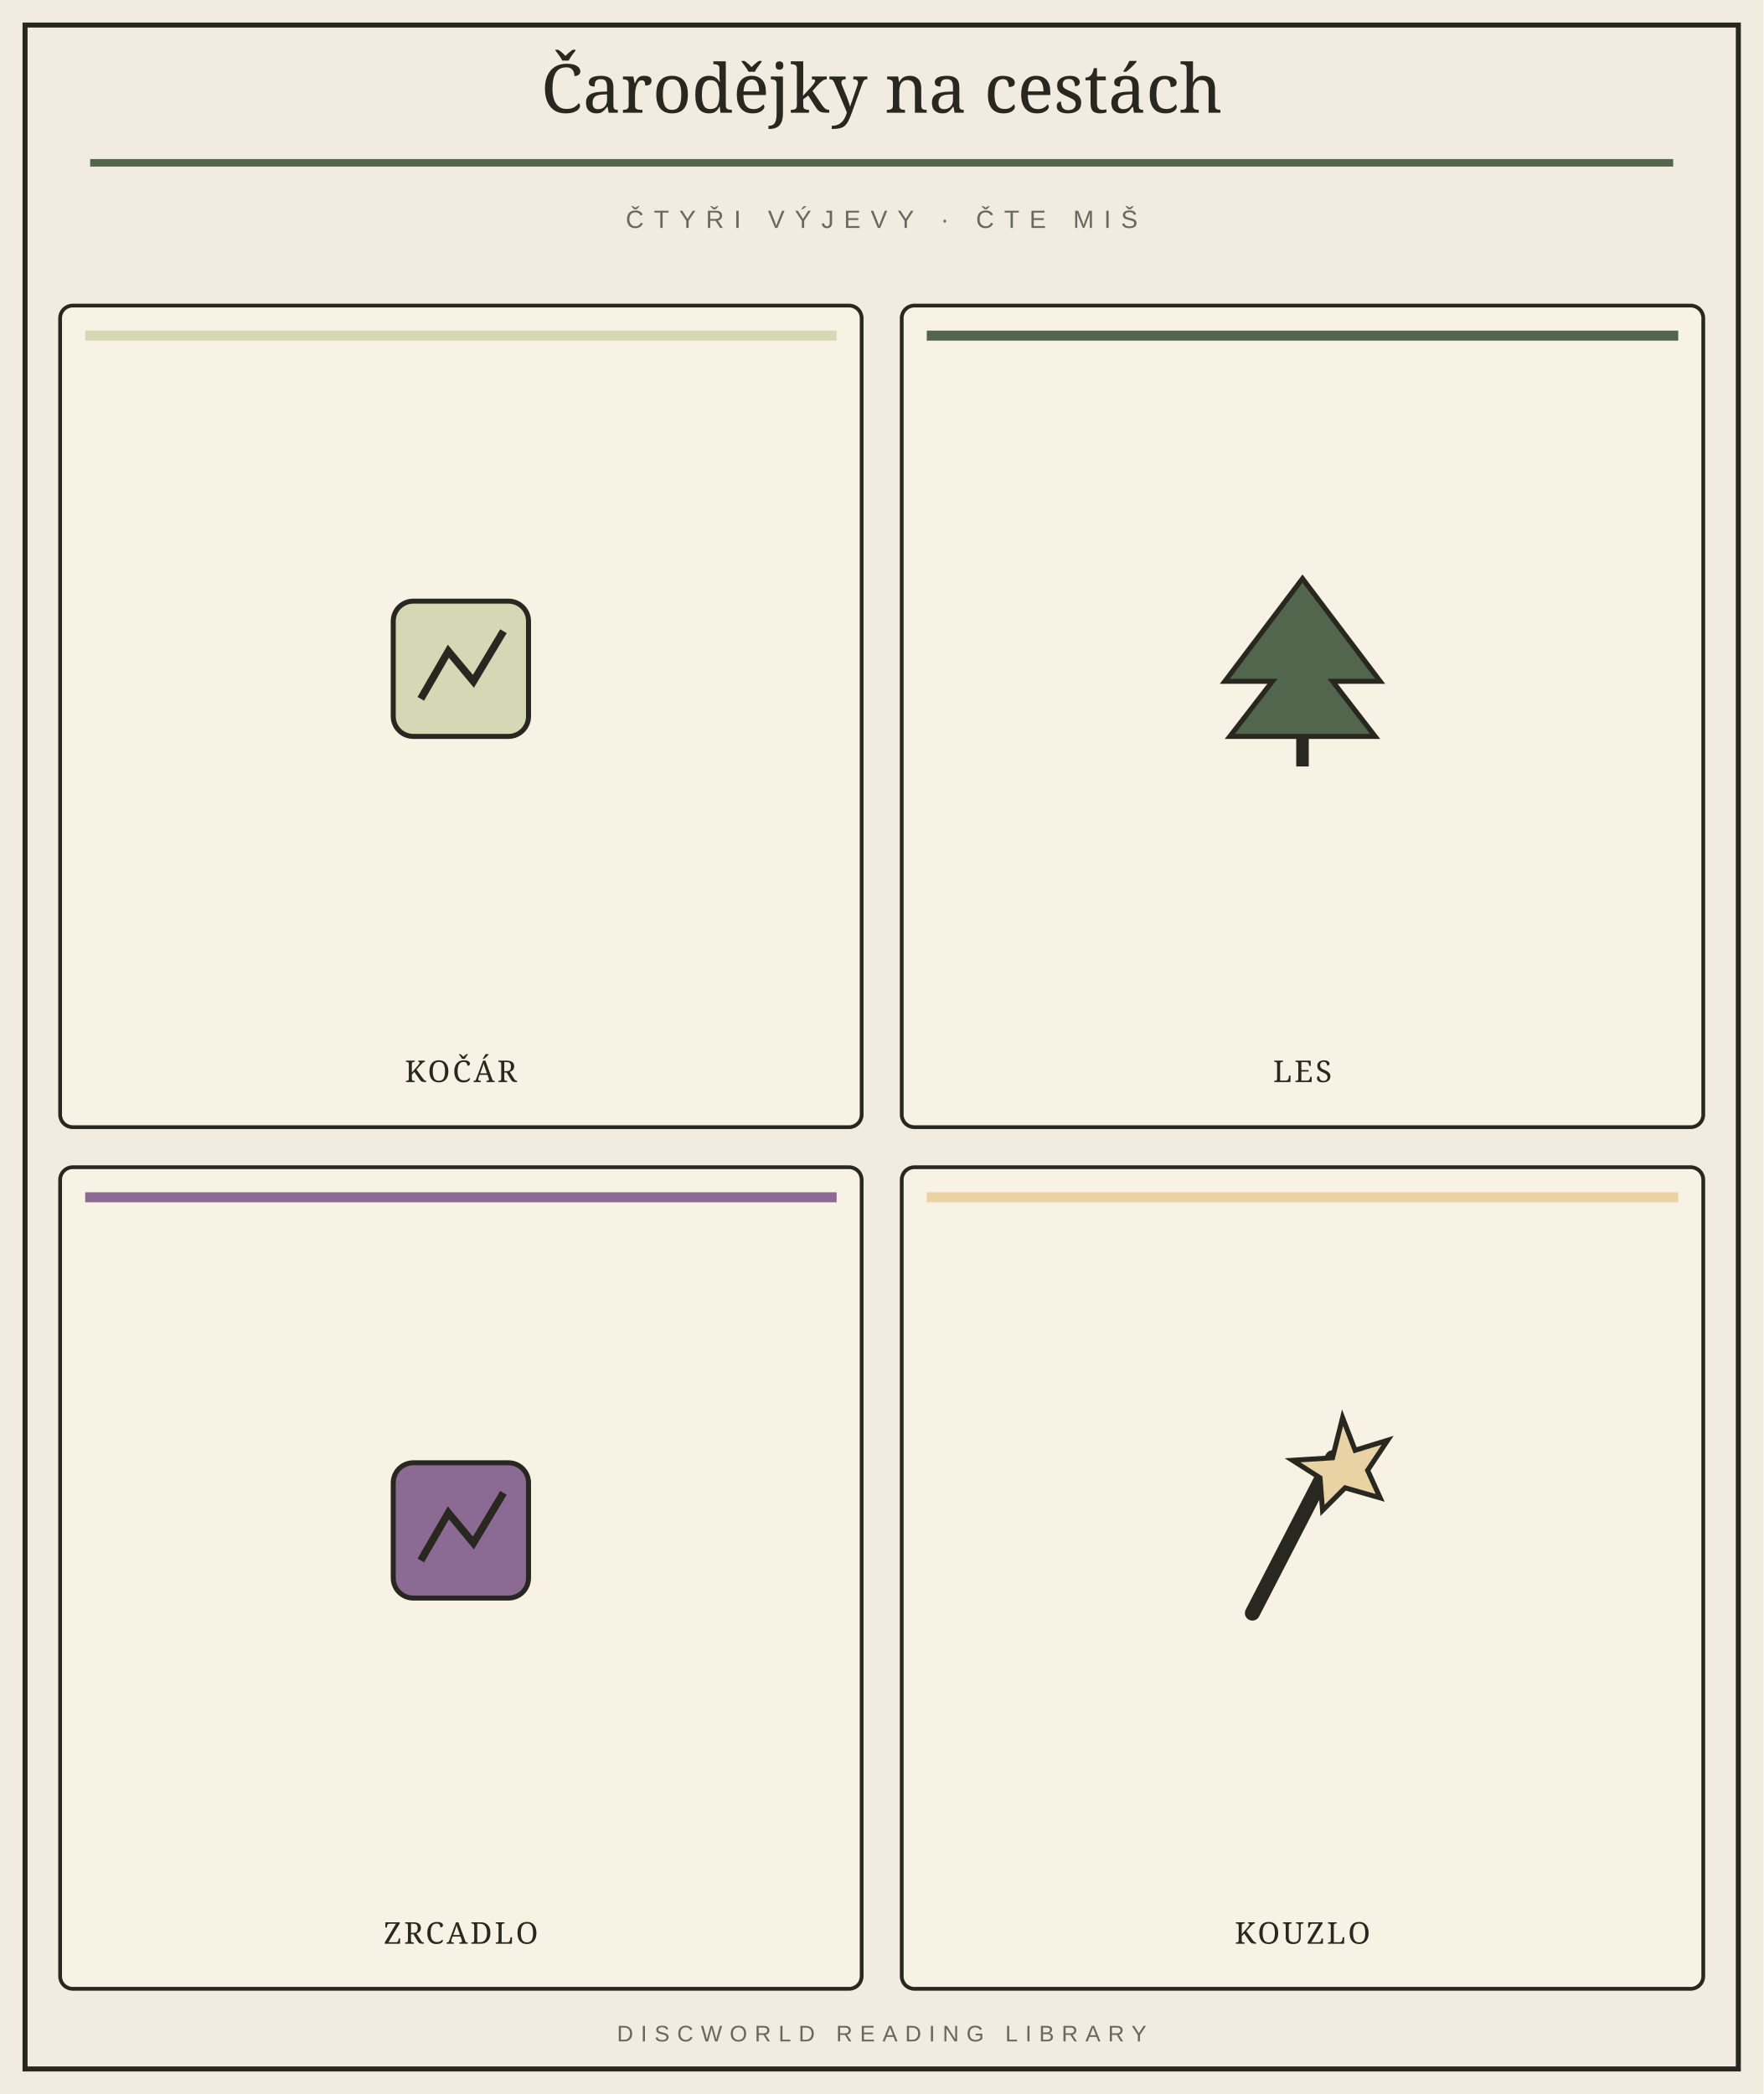
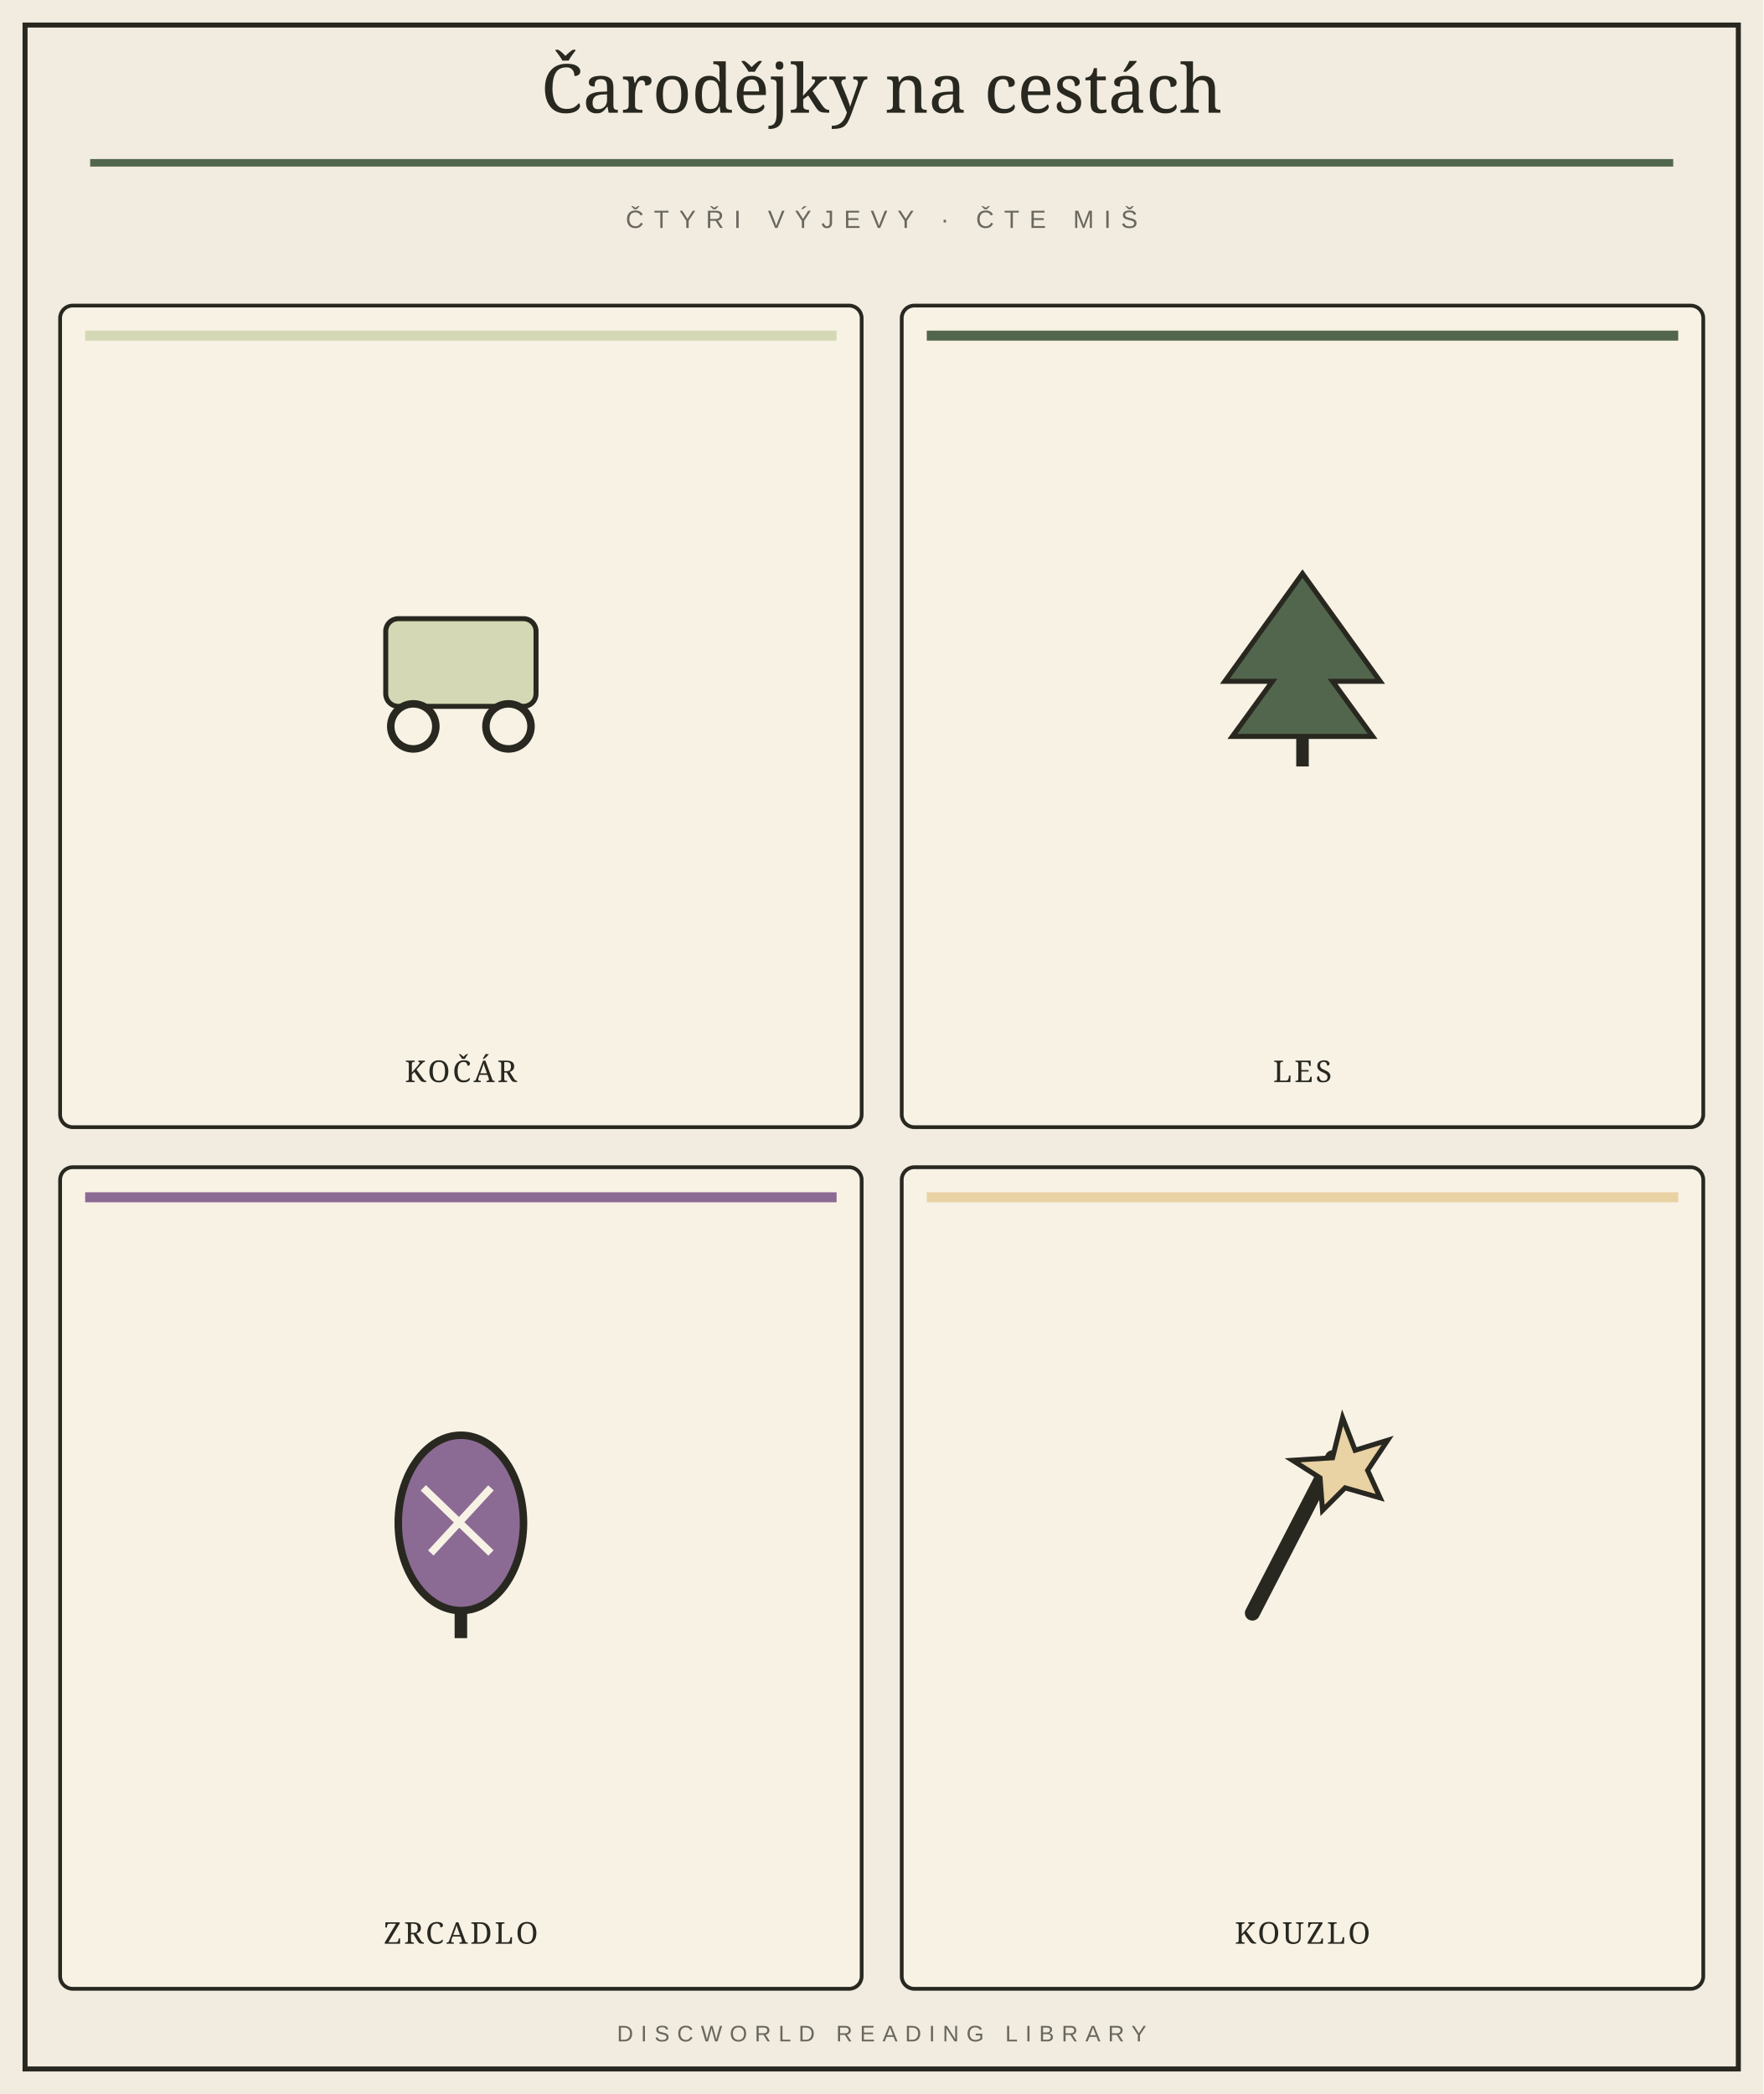
<svg xmlns="http://www.w3.org/2000/svg" viewBox="0 0 704 836" role="img" aria-labelledby="t d">
  <rect width="704" height="836" fill="#f1ecdf" />
  <rect x="10" y="10" width="684" height="816" fill="none" stroke="#282820" stroke-width="2" />
  <text x="352" y="45" text-anchor="middle" font-family="Georgia,serif" font-size="27" fill="#282820">Čarodějky na cestách</text>
  <path d="M36 65H668" stroke="#52664d" stroke-width="3" />
  <text x="352" y="91" text-anchor="middle" font-family="Arial,sans-serif" font-size="10" letter-spacing="4" fill="#69675f">ČTYŘI VÝJEVY · ČTE MIŠ</text>
  <g>
    <rect x="24" y="122" width="320" height="328" rx="5" fill="#f8f2e5" stroke="#282820" stroke-width="1.5" />
    <path d="M34 134H334" stroke="#d5d8b4" stroke-width="4" />
-     <rect x="157" y="240" width="54" height="54" rx="8" fill="#d5d8b4" stroke="#282820" stroke-width="2" />
-     <path d="M168 279L179 260L189 272L201 252" fill="none" stroke="#282820" stroke-width="3" />
+     <rect x="154" y="247" width="60" height="35" rx="5" fill="#d5d8b4" stroke="#282820" stroke-width="2" />
+     <circle cx="165" cy="290" r="9" fill="#f8f2e5" stroke="#282820" stroke-width="3" />
+     <circle cx="203" cy="290" r="9" fill="#f8f2e5" stroke="#282820" stroke-width="3" />
    <text x="184" y="432" text-anchor="middle" font-family="Georgia,serif" font-size="12" letter-spacing="1" fill="#282820">KOČÁR</text>
  </g>
  <g>
    <rect x="360" y="122" width="320" height="328" rx="5" fill="#f8f2e5" stroke="#282820" stroke-width="1.5" />
    <path d="M370 134H670" stroke="#52664d" stroke-width="4" />
-     <path d="M520 231L489 272H508L491 294H549L532 272H551Z" fill="#52664d" stroke="#282820" stroke-width="2" />
+     <path d="M520 229L489 272H508L492 294H548L532 272H551Z" fill="#52664d" stroke="#282820" stroke-width="2" />
    <path d="M520 294V306" stroke="#282820" stroke-width="5" />
    <text x="520" y="432" text-anchor="middle" font-family="Georgia,serif" font-size="12" letter-spacing="1" fill="#282820">LES</text>
  </g>
  <g>
    <rect x="24" y="466" width="320" height="328" rx="5" fill="#f8f2e5" stroke="#282820" stroke-width="1.5" />
    <path d="M34 478H334" stroke="#8b6b93" stroke-width="4" />
-     <rect x="157" y="584" width="54" height="54" rx="8" fill="#8b6b93" stroke="#282820" stroke-width="2" />
-     <path d="M168 623L179 604L189 616L201 596" fill="none" stroke="#282820" stroke-width="3" />
+     <ellipse cx="184" cy="608" rx="25" ry="35" fill="#8b6b93" stroke="#282820" stroke-width="3" />
+     <path d="M169 594L196 620M196 594L172 620" stroke="#f8f2e5" stroke-width="3" />
+     <path d="M184 643V654" stroke="#282820" stroke-width="5" />
    <text x="184" y="776" text-anchor="middle" font-family="Georgia,serif" font-size="12" letter-spacing="1" fill="#282820">ZRCADLO</text>
  </g>
  <g>
    <rect x="360" y="466" width="320" height="328" rx="5" fill="#f8f2e5" stroke="#282820" stroke-width="1.5" />
    <path d="M370 478H670" stroke="#e9d2a3" stroke-width="4" />
    <path d="M500 644L532 582" stroke="#282820" stroke-width="6" stroke-linecap="round" />
    <path d="M532 582l4 -16 5 13 13 -4 -8 12 5 11 -14 -4 -9 9 -1 -13 -11 -7z" fill="#e9d2a3" stroke="#282820" stroke-width="2" />
    <text x="520" y="776" text-anchor="middle" font-family="Georgia,serif" font-size="12" letter-spacing="1" fill="#282820">KOUZLO</text>
  </g>
  <text x="352" y="815" text-anchor="middle" font-family="Arial,sans-serif" font-size="9" letter-spacing="3" fill="#69675f">DISCWORLD READING LIBRARY</text>
</svg>
